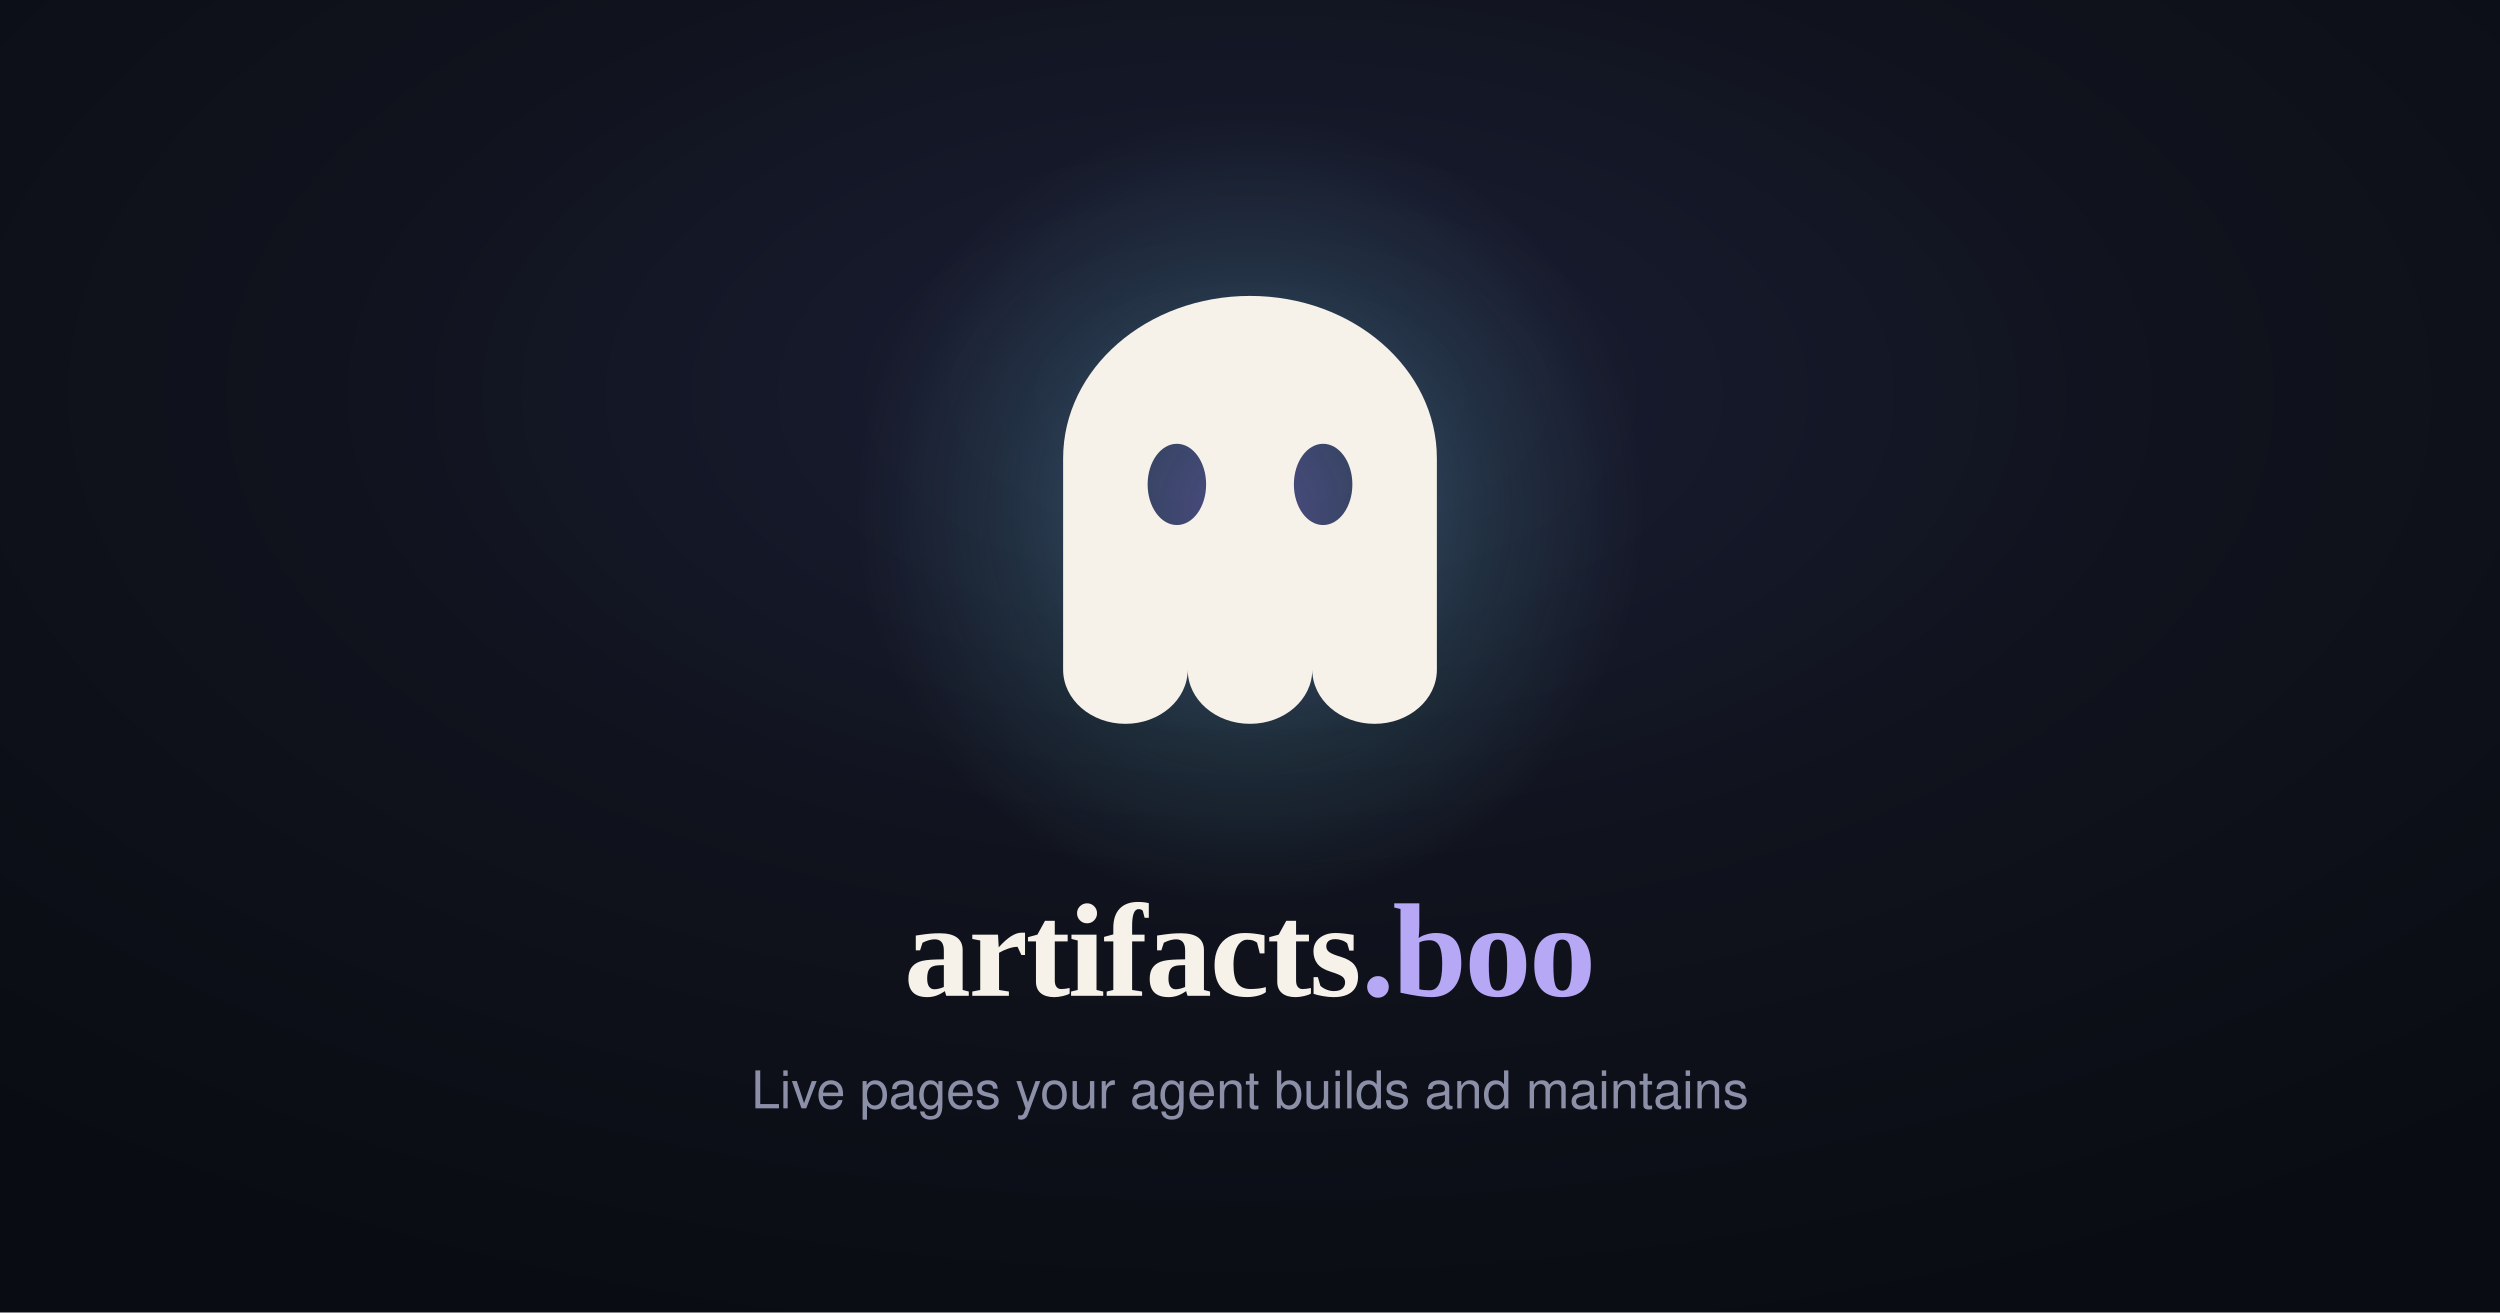
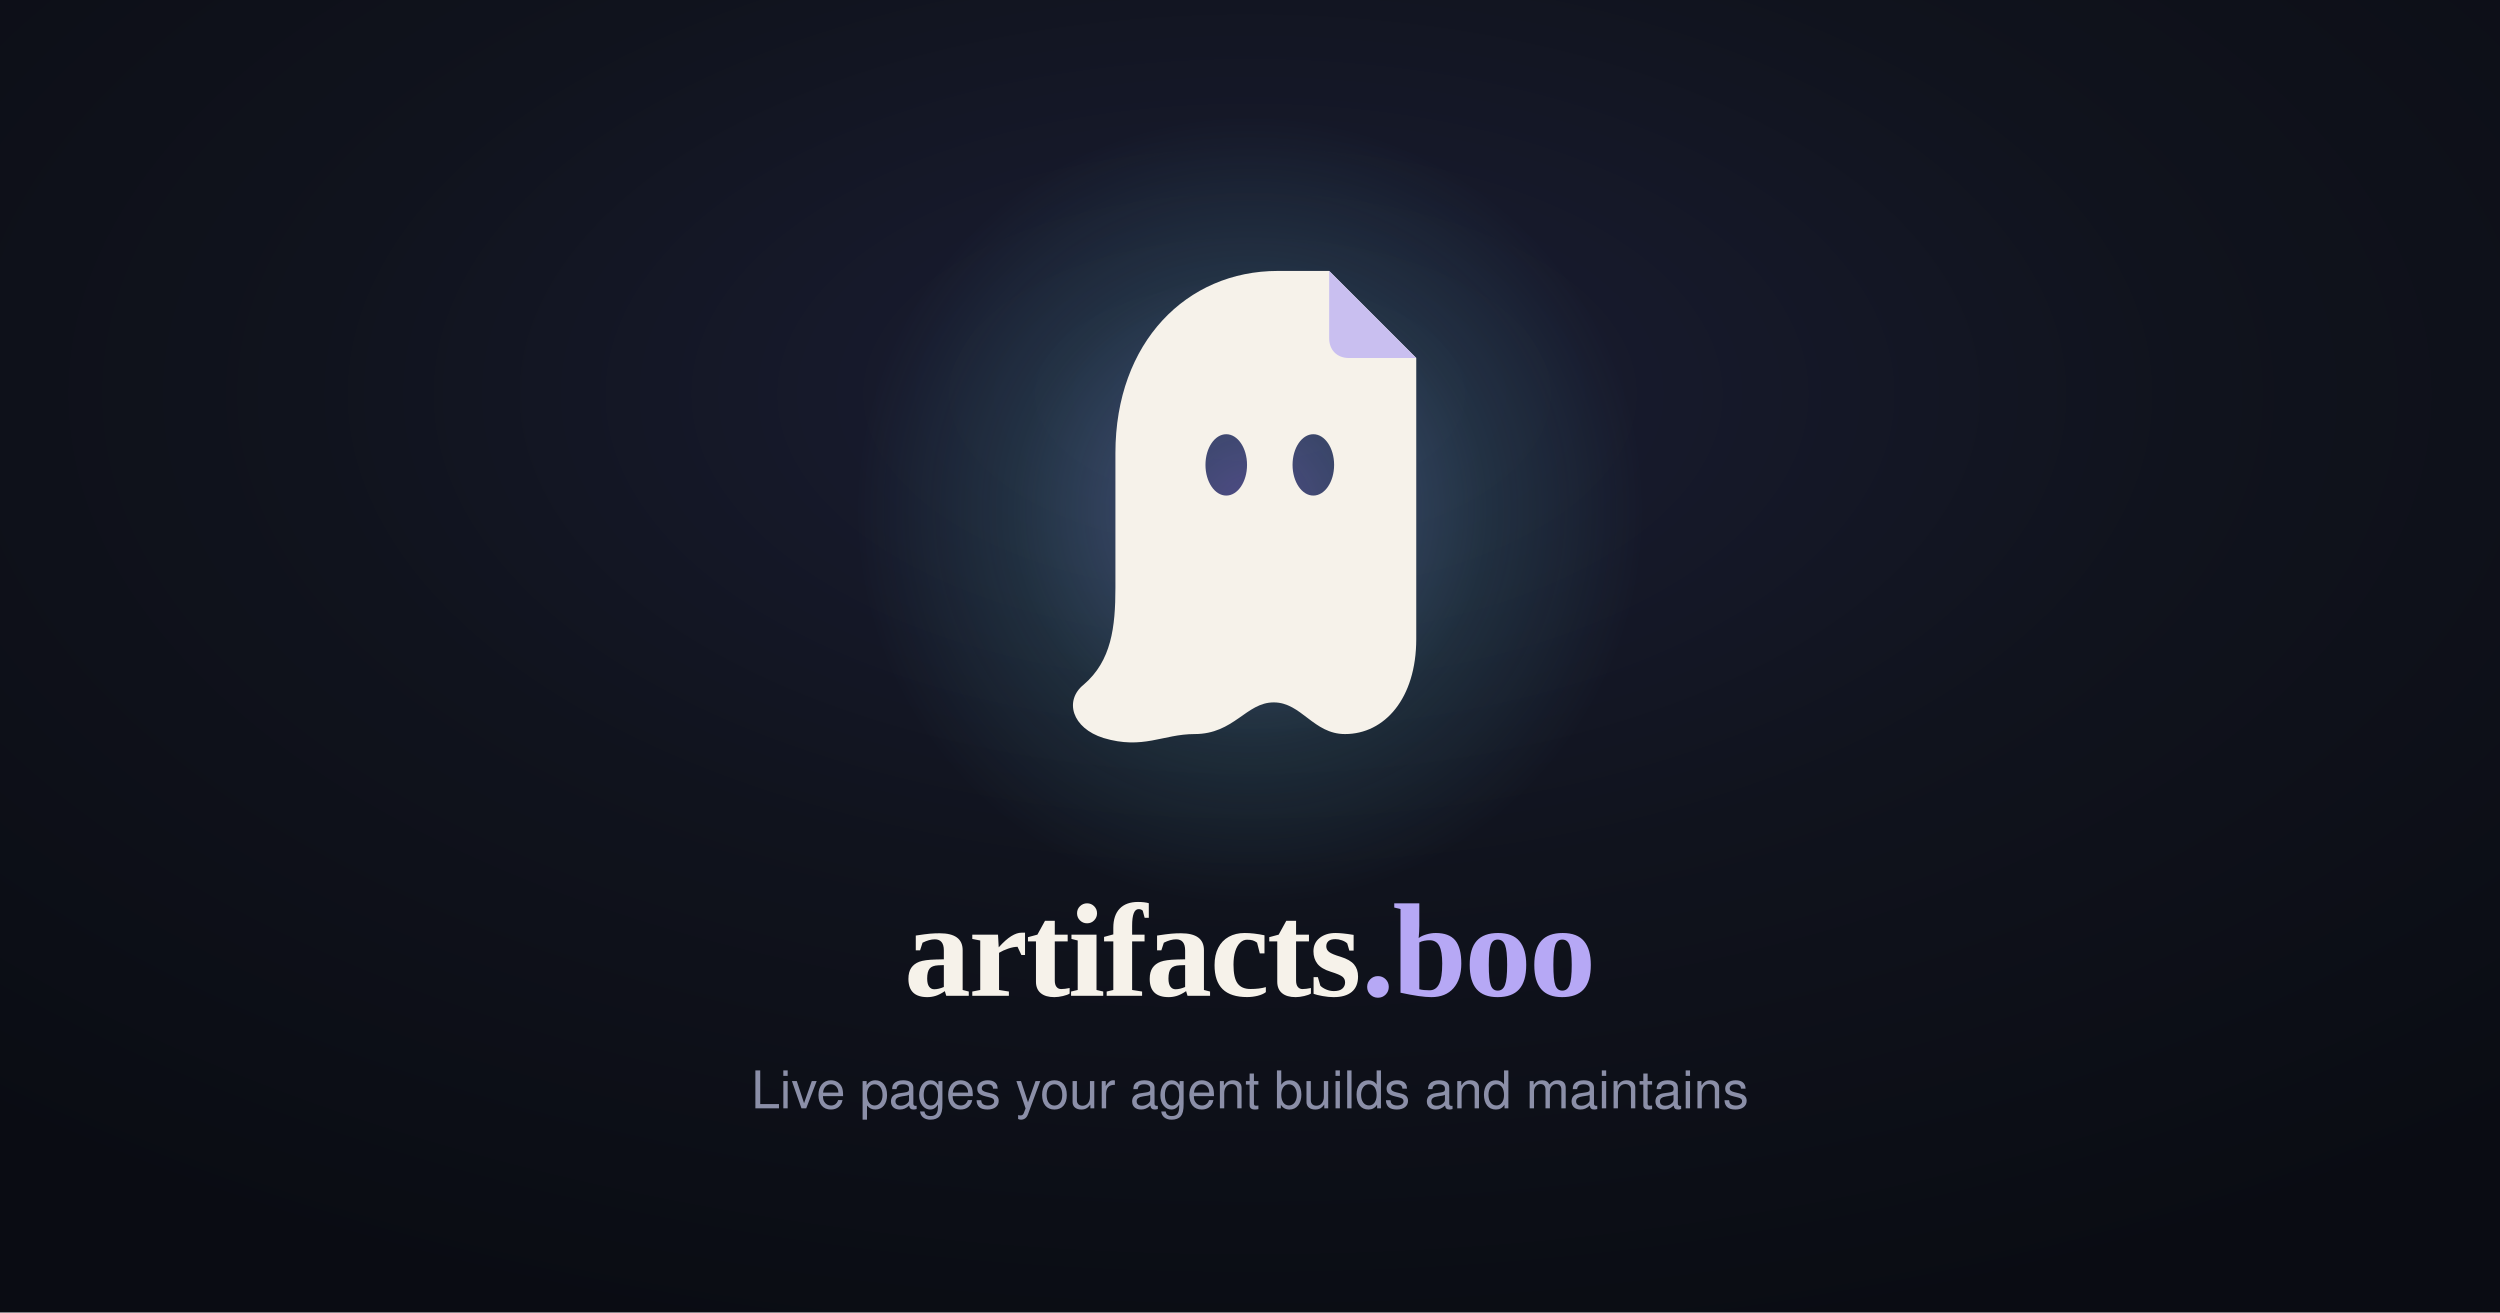
<svg xmlns="http://www.w3.org/2000/svg" width="1200" height="630" viewBox="0 0 1200 630">
  <defs>
    <radialGradient id="glow" cx="50%" cy="30%" r="75%">
      <stop offset="0" stop-color="#1b1e35" />
      <stop offset="0.5" stop-color="#10131d" />
      <stop offset="1" stop-color="#0a0c13" />
    </radialGradient>
    <radialGradient id="halo" cx="50%" cy="50%" r="50%">
      <stop offset="0" stop-color="#9d8cff" stop-opacity="0.42" />
      <stop offset="0.6" stop-color="#6fd3dc" stop-opacity="0.12" />
      <stop offset="1" stop-color="#6fd3dc" stop-opacity="0" />
    </radialGradient>
  </defs>
  <rect width="1200" height="630" fill="url(#glow)" />
  <circle cx="600" cy="245" r="190" fill="url(#halo)" />
-   <path fill="#f6f2ea" fill-rule="evenodd" transform="translate(600 245) scale(0.78) translate(-256 -260)" d="M141 228A115 100 0 0 1 371 228V358A38.333 33.333 0 0 1 294.333 358A38.333 33.333 0 0 1 217.667 358A38.333 33.333 0 0 1 141 358Z M193 244a18 25 0 1 0 36 0a18 25 0 1 0 -36 0Z M283 244a18 25 0 1 0 36 0a18 25 0 1 0 -36 0Z" />
+   <g transform="translate(600 245) scale(0.95) translate(-126 -149)">
+     <path fill="#f6f2ea" fill-rule="evenodd" d="M58 120C58 64 94 28 140 28L166 28L210 72L210 214C210 244 194 262 174 262C158 262 152 246 138 246C124 246 118 262 98 262C82 262 72 270 52 264C36 259 32 245 42 237C56 225 58 208 58 188ZM103.5 126a10.5 15.5 0 1 0 21.0 0a10.5 15.5 0 1 0 -21.0 0ZM147.5 126a10.5 15.5 0 1 0 21.0 0a10.5 15.5 0 1 0 -21.0 0Z" />
+     <path fill="#c9bff0" d="M166 28L166 62C166 68 170 72 176 72L210 72Z" />
+   </g>
  <text x="600" y="478" text-anchor="middle" font-family="Georgia, 'Times New Roman', serif" font-weight="700" font-size="64" letter-spacing="-1" fill="#f6f2ea">artifacts<tspan fill="#b6a8f5">.boo</tspan>
  </text>
  <text x="600" y="532" text-anchor="middle" font-family="Helvetica Neue, Helvetica, Arial, sans-serif" font-size="25" fill="#8b8fa8">Live pages your agent builds and maintains</text>
</svg>
